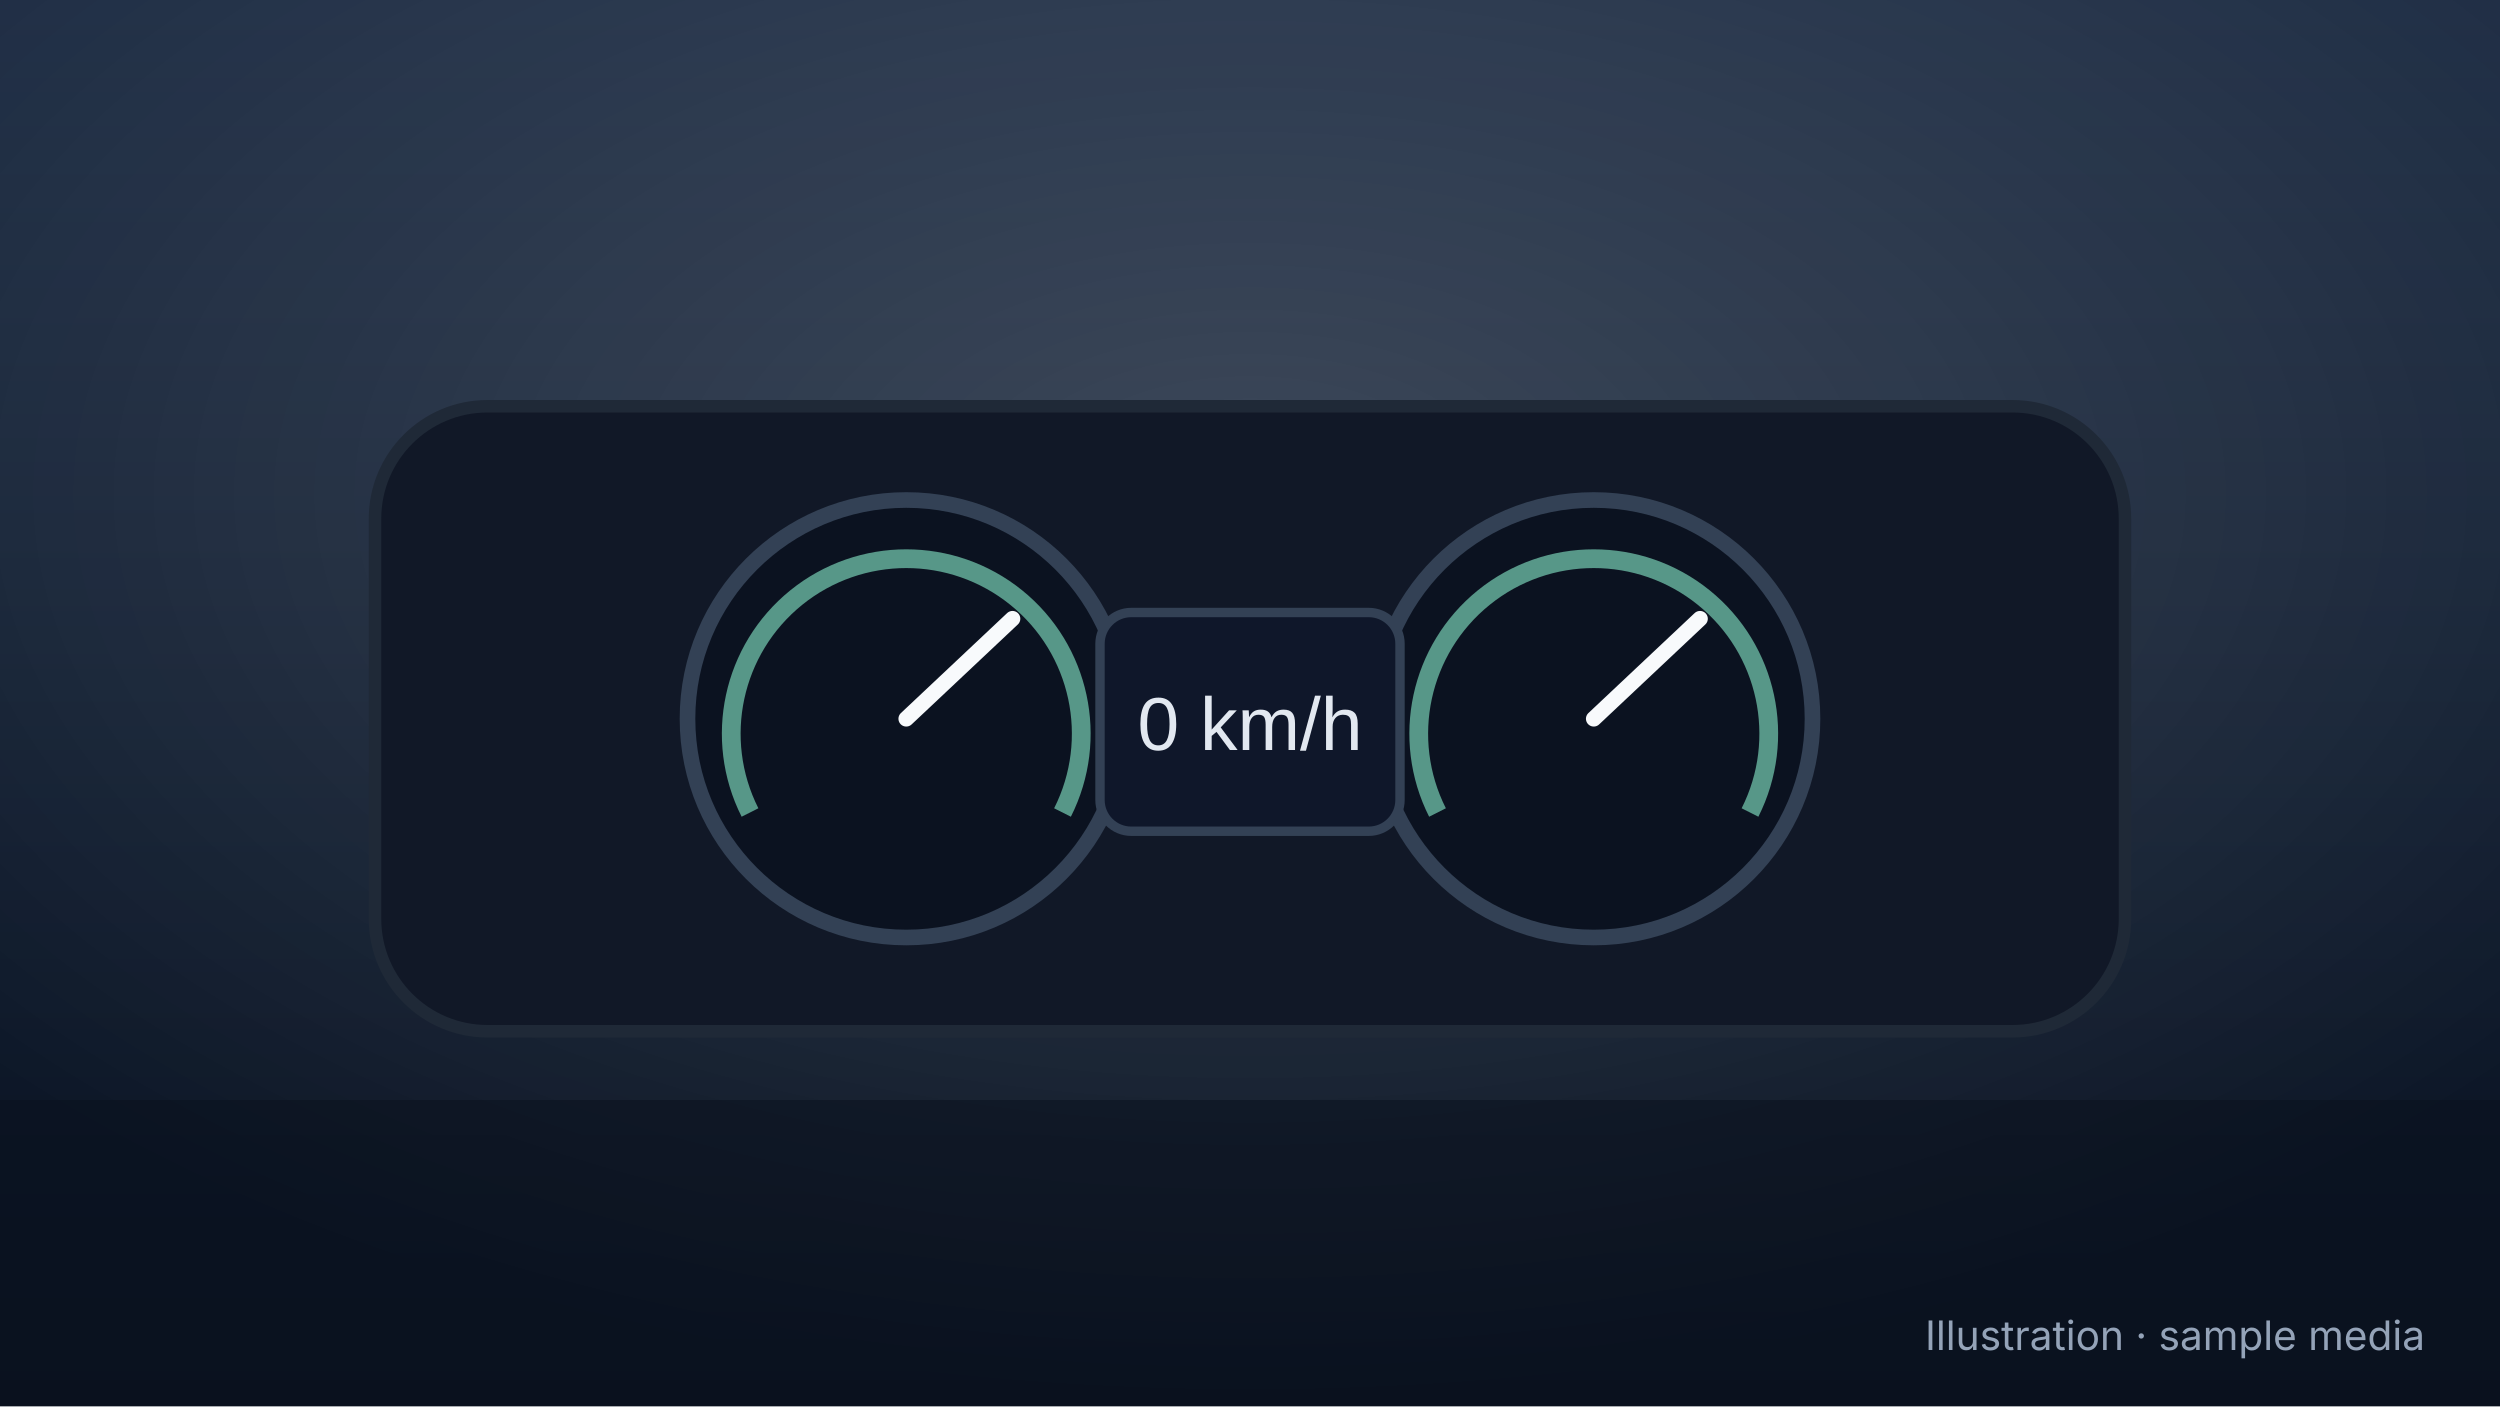
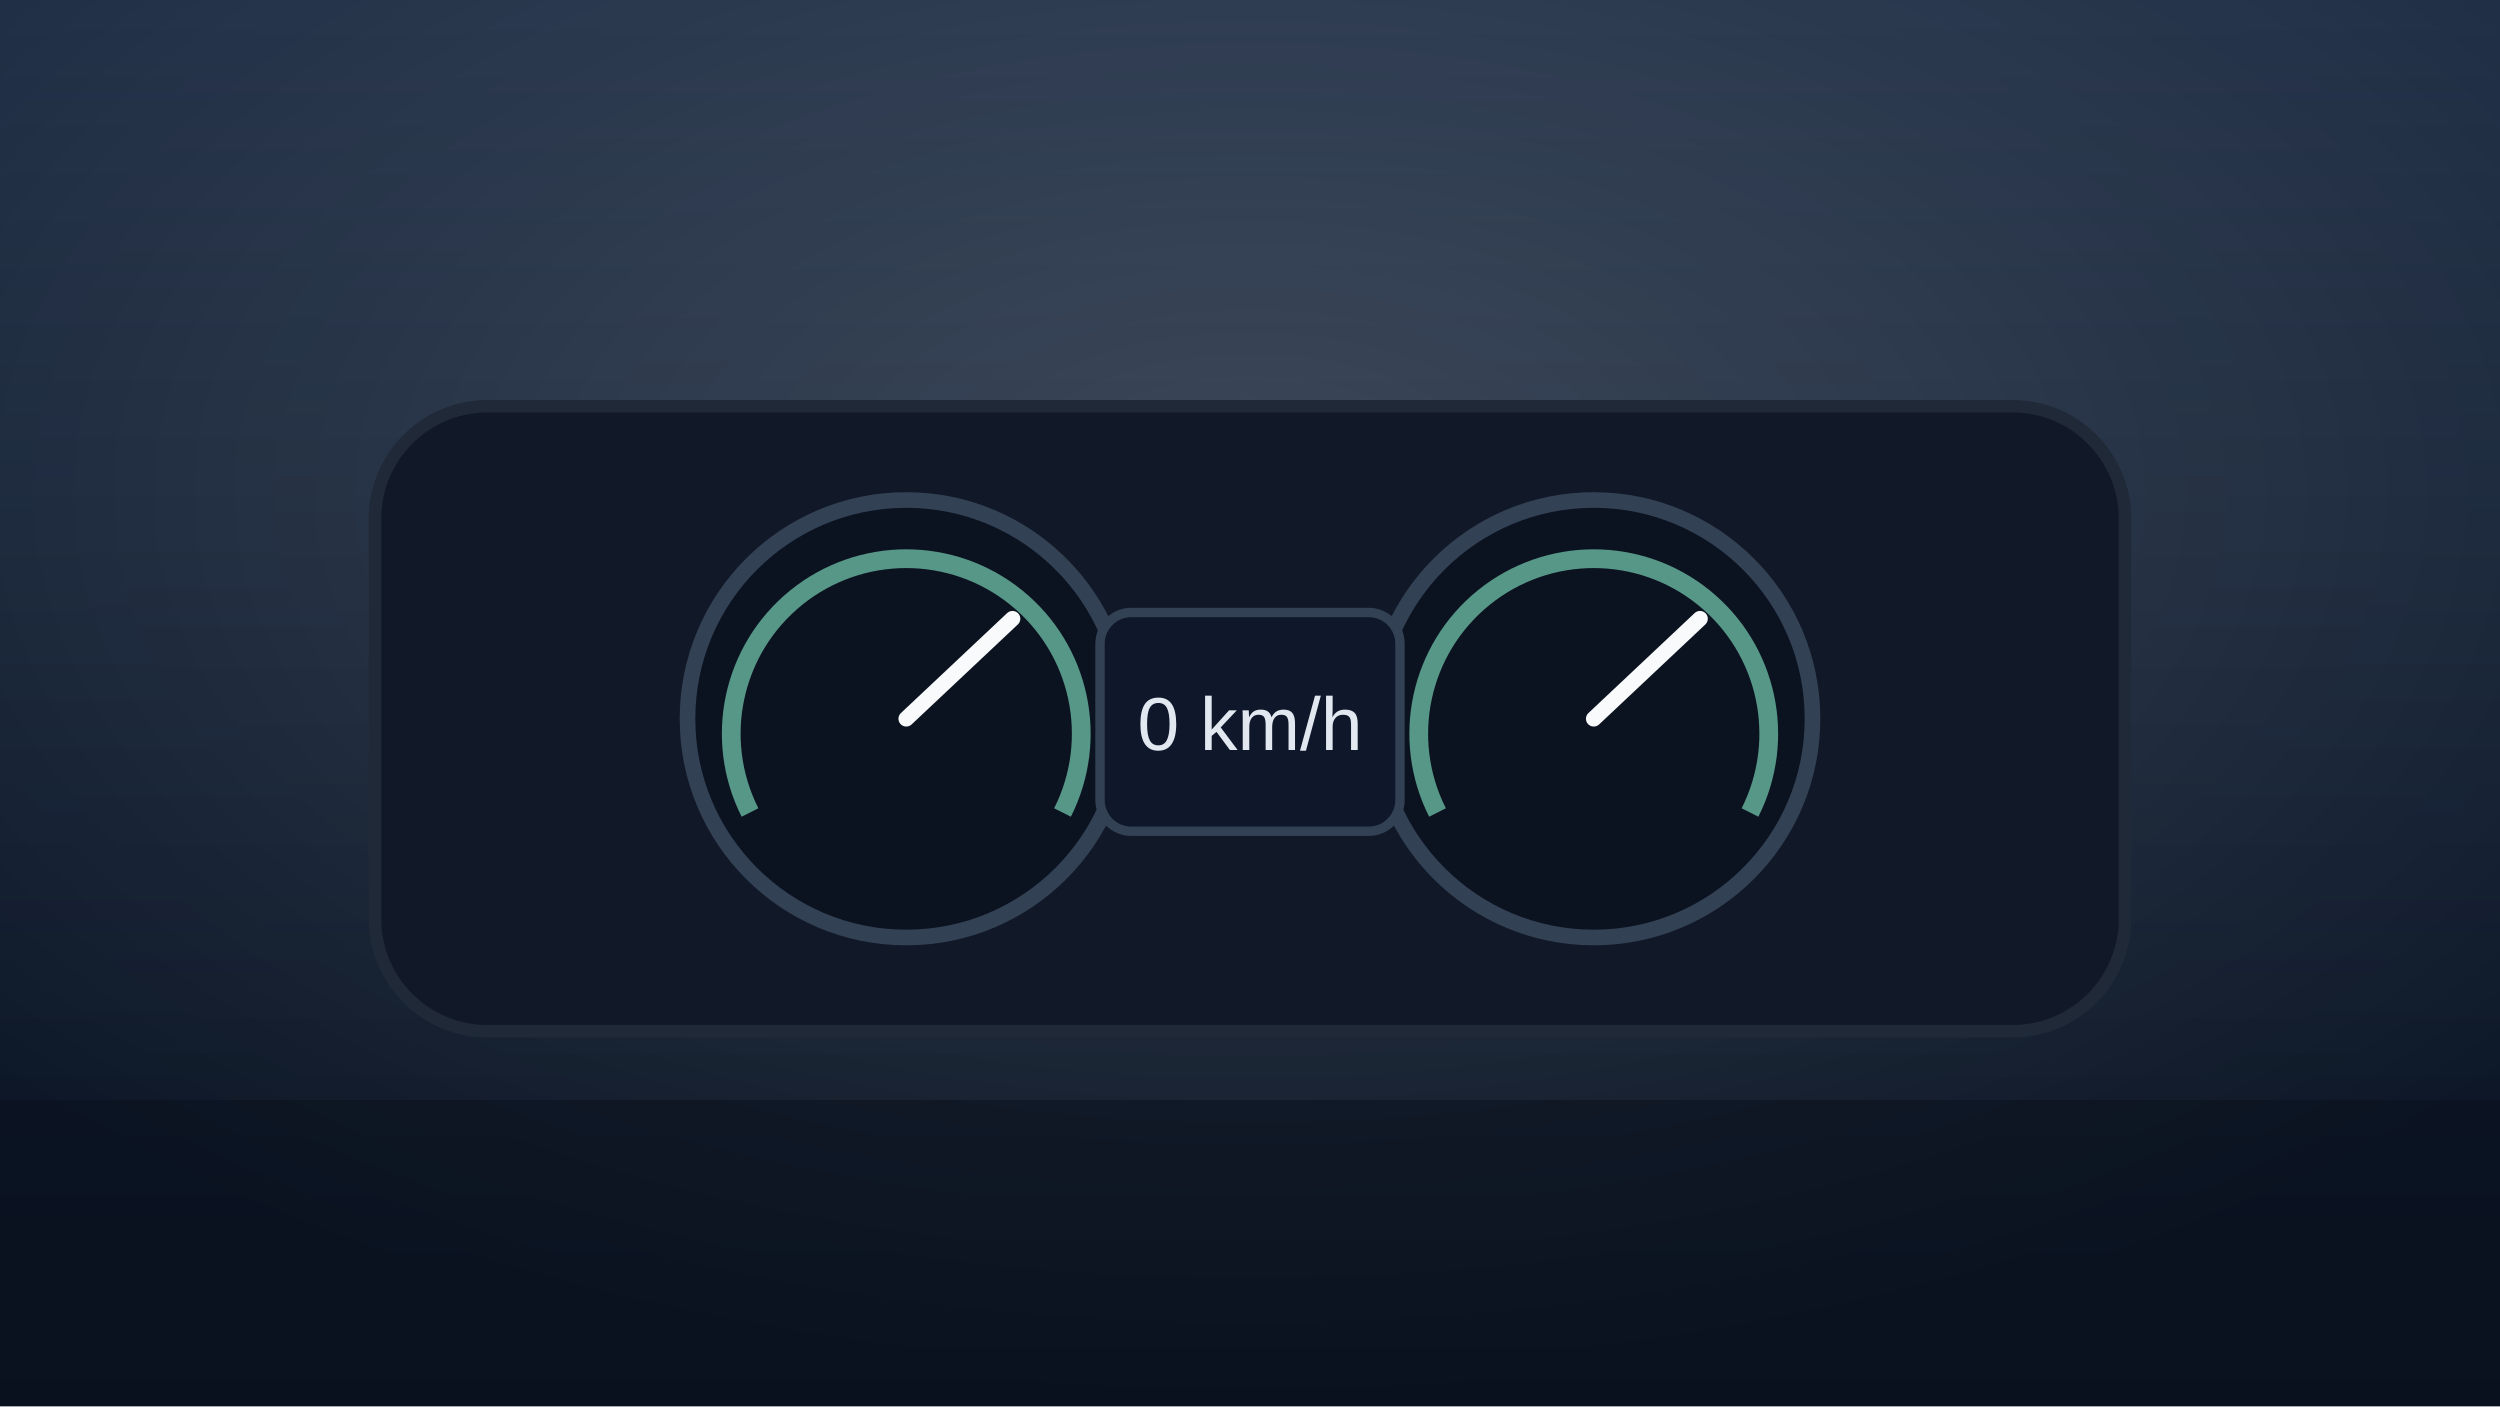
<svg xmlns="http://www.w3.org/2000/svg" viewBox="0 0 800 450" role="img" aria-label="2023 Hyundai i20 1.2 Motion (dashboard, illustration)">
  <defs>
    <linearGradient id="bg" x1="0" y1="0" x2="0" y2="1">
      <stop offset="0" stop-color="#1e2d44" />
      <stop offset="0.62" stop-color="#0f1b2d" />
      <stop offset="1" stop-color="#0a1220" />
    </linearGradient>
    <radialGradient id="spot" cx="0.5" cy="0.35" r="0.65">
      <stop offset="0" stop-color="#ffffff" stop-opacity="0.16" />
      <stop offset="1" stop-color="#ffffff" stop-opacity="0" />
    </radialGradient>
    <linearGradient id="glass" x1="0" y1="0" x2="1" y2="1">
      <stop offset="0" stop-color="#9fc3e0" />
      <stop offset="1" stop-color="#2b4a6b" />
    </linearGradient>
  </defs>
  <rect width="800" height="450" fill="url(#bg)" />
  <rect width="800" height="450" fill="url(#spot)" />
  <rect y="352" width="800" height="98" fill="#09111d" opacity="0.55" />
  <rect x="120" y="130" width="560" height="200" rx="36" fill="#111827" stroke="#1f2937" stroke-width="4" />
  <circle cx="290" cy="230" r="70" fill="#0b1220" stroke="#334155" stroke-width="5" />
  <path d="M240 260 A56 56 0 1 1 340 260" fill="none" stroke="#579788" stroke-width="6" />
  <line x1="290" y1="230" x2="324" y2="198" stroke="#f8fafc" stroke-width="5" stroke-linecap="round" />
  <circle cx="510" cy="230" r="70" fill="#0b1220" stroke="#334155" stroke-width="5" />
  <path d="M460 260 A56 56 0 1 1 560 260" fill="none" stroke="#579788" stroke-width="6" />
  <line x1="510" y1="230" x2="544" y2="198" stroke="#f8fafc" stroke-width="5" stroke-linecap="round" />
  <rect x="352" y="196" width="96" height="70" rx="10" fill="#0f172a" stroke="#334155" stroke-width="3" />
  <text x="400" y="240" text-anchor="middle" font-family="Arial" font-size="24" fill="#e2e8f0">0 km/h</text>
-   <text x="776" y="432" text-anchor="end" fill="#94a3b8" font-family="Inter, Segoe UI, Arial, sans-serif" font-size="13">Illustration · sample media</text>
</svg>
